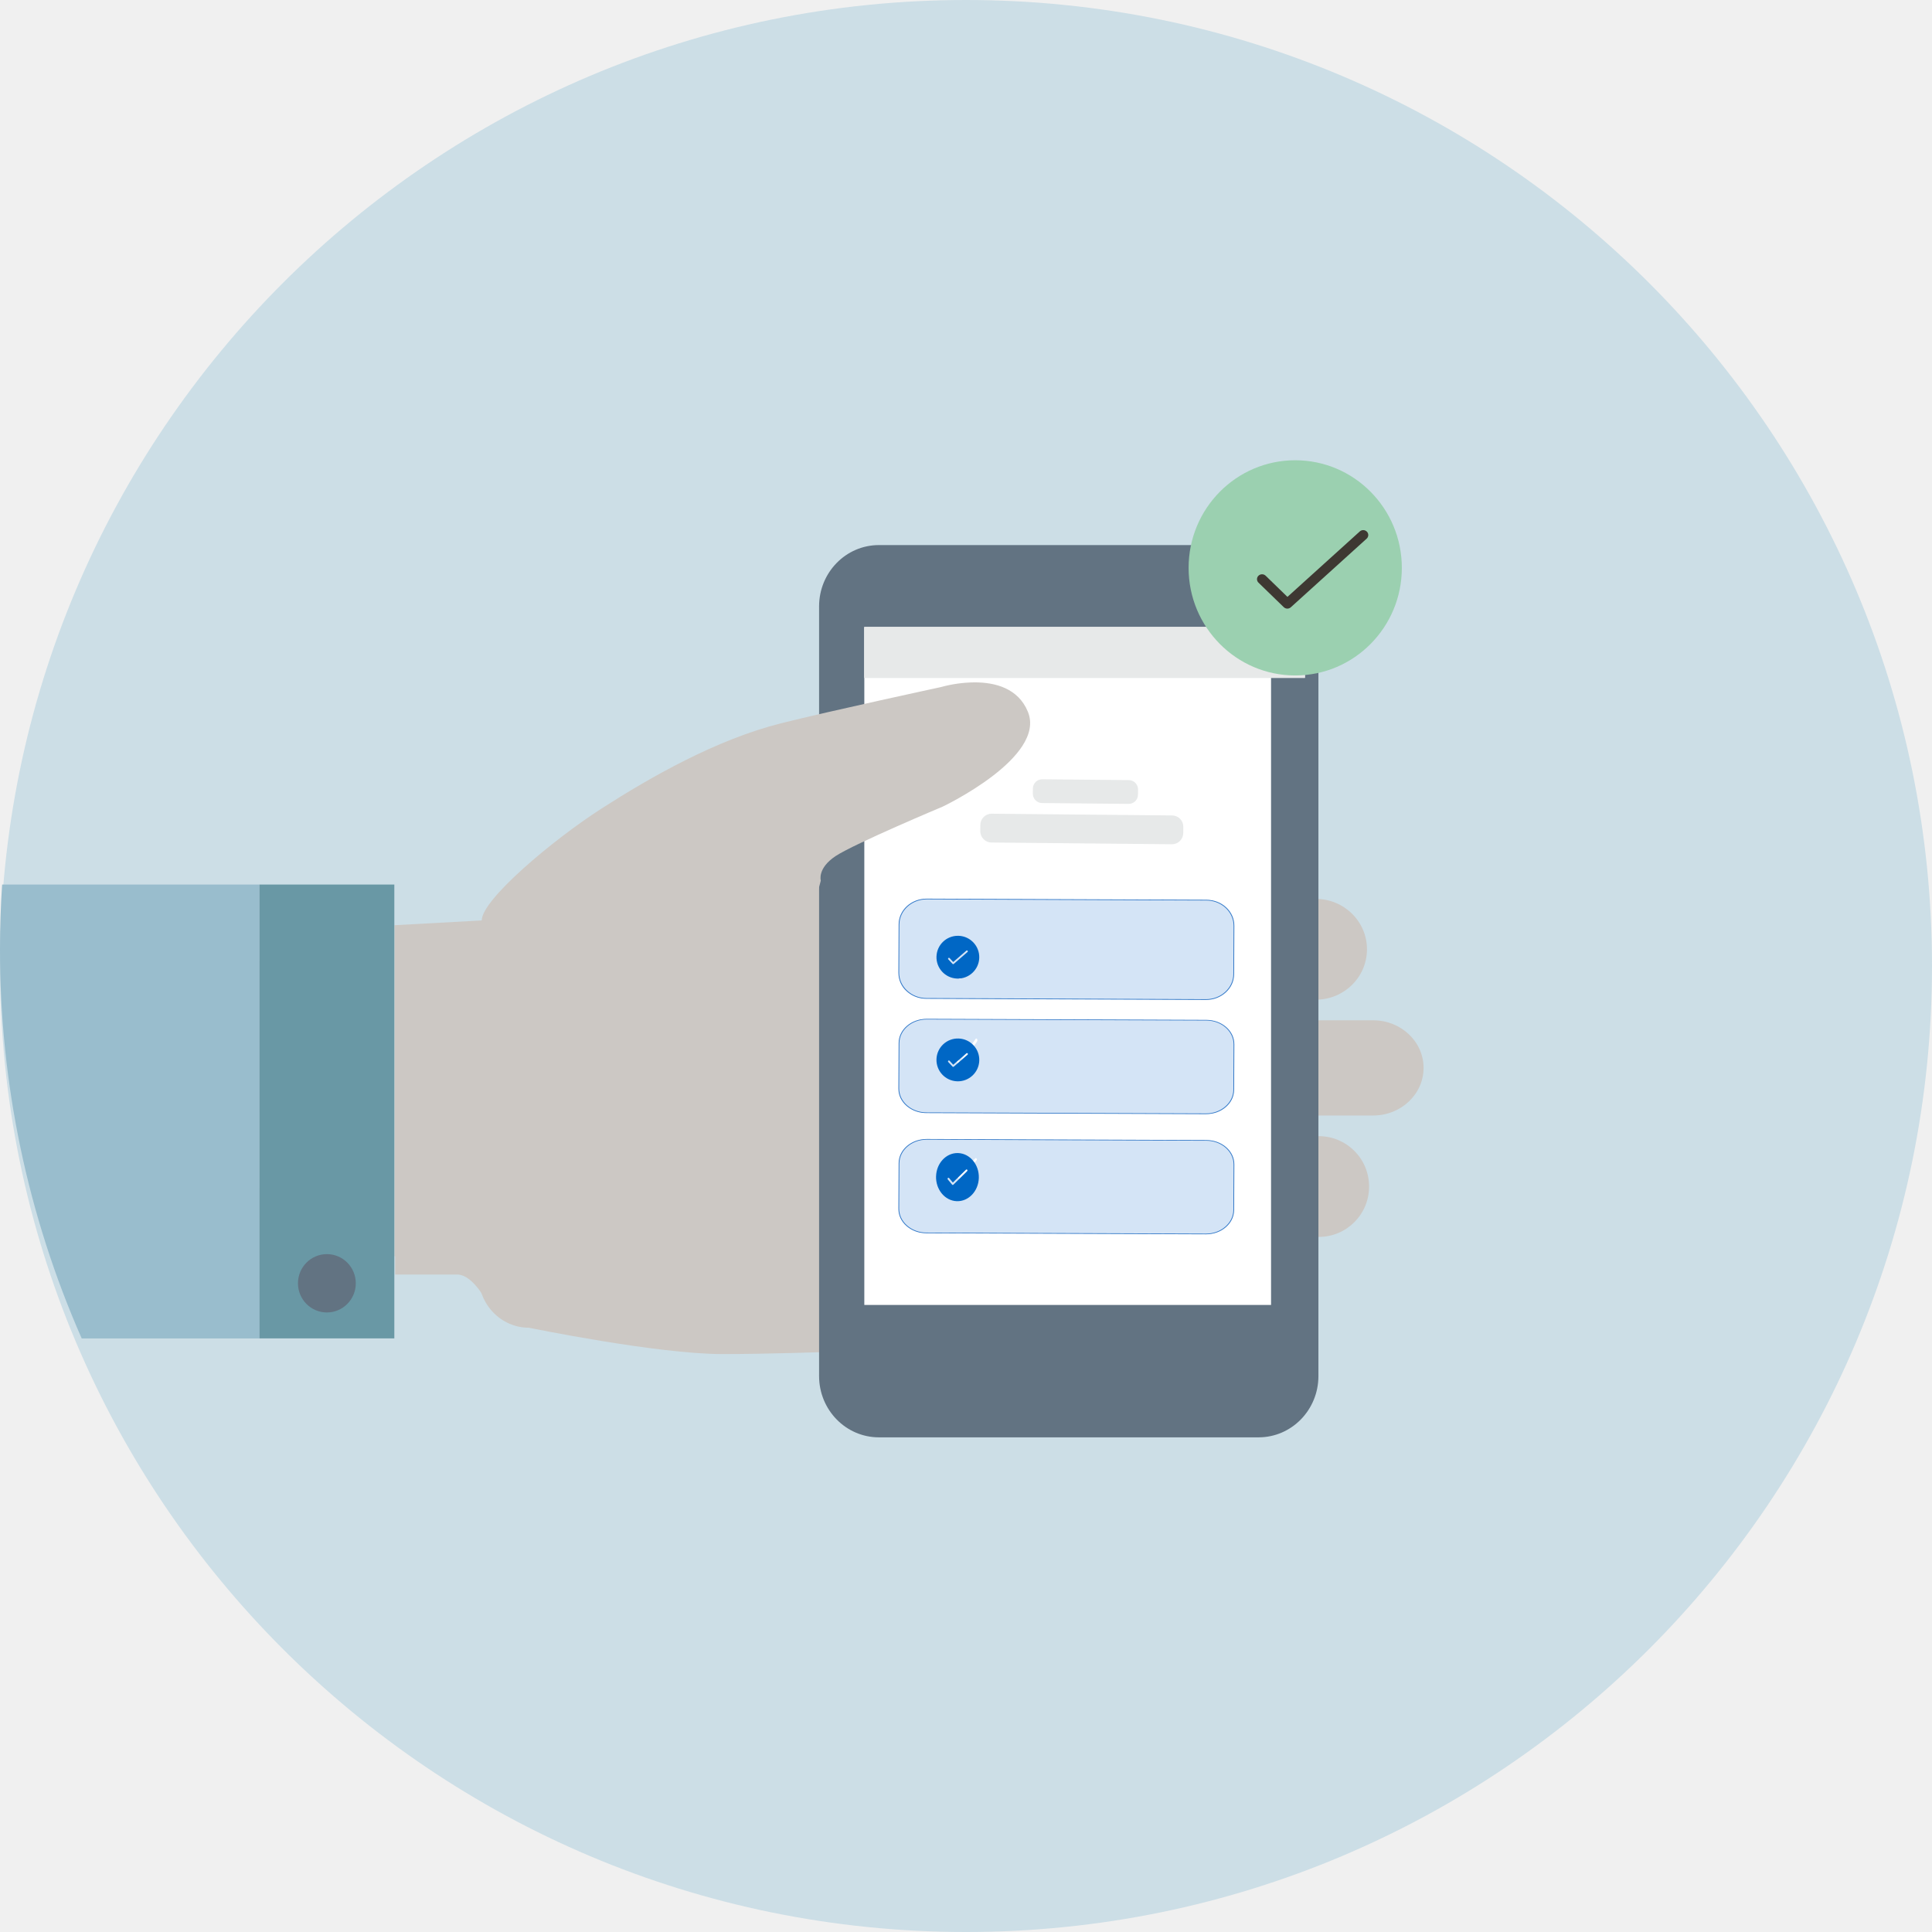
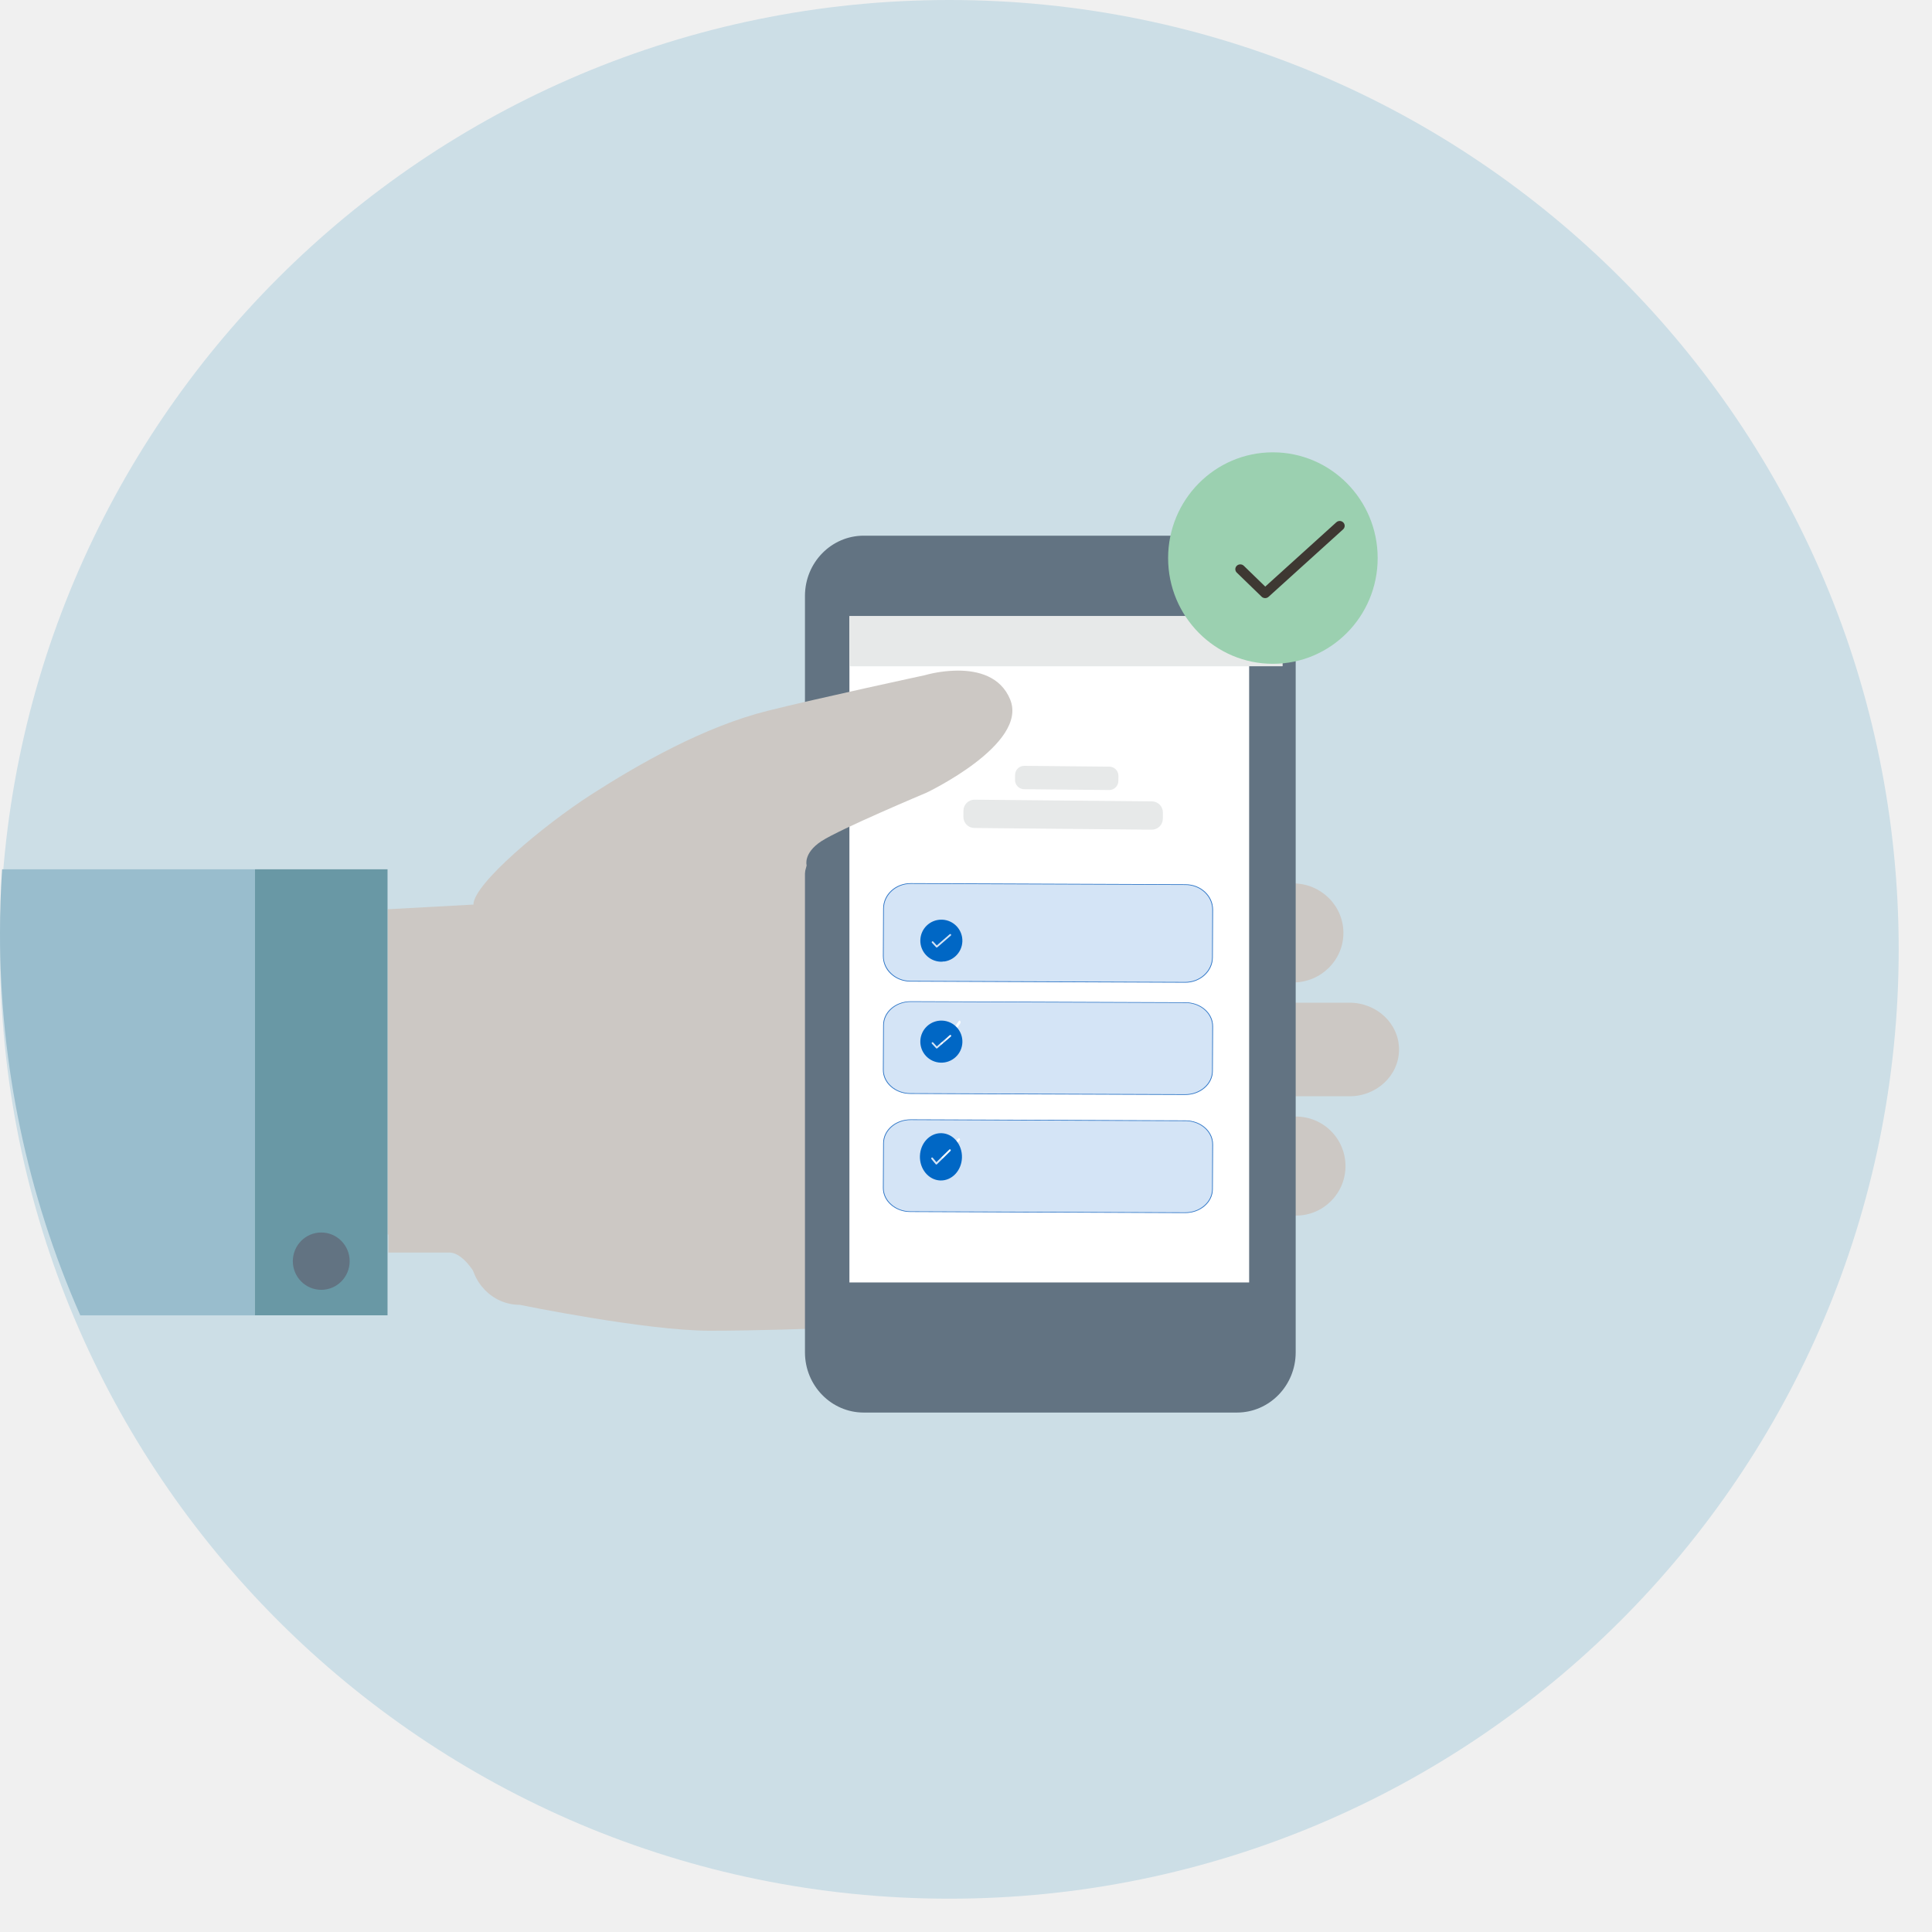
- <svg xmlns="http://www.w3.org/2000/svg" xmlns:xlink="http://www.w3.org/1999/xlink" role="img" width="114" height="114">
+ <svg xmlns="http://www.w3.org/2000/svg" xmlns:xlink="http://www.w3.org/1999/xlink" role="img" viewBox="0 0 116 116" width="114" height="114">
  <defs>
    <path id="a" d="M3.207.22C1.567.22.24 1.591.24 3.281c0 1.692 1.328 3.063 2.968 3.063 0 0 7.562 1.554 11.394 1.554 10.436 0 31.408-1.554 31.408-1.554 1.64 0 2.968-1.37 2.968-3.063 0-1.69-1.329-3.063-2.968-3.063H3.207z" />
    <path id="c" d="M3.019.04A2.969 2.969 0 0 0 .05 3.014a2.97 2.97 0 0 0 2.97 2.972h42.797a2.97 2.97 0 0 0 2.968-2.972A2.97 2.97 0 0 0 45.816.04H3.02z" />
    <path id="e" d="M3.229.204C1.589.204.262 1.462.262 3.013c0 1.55 1.327 2.808 2.967 2.808H46.03c1.638 0 2.97-1.258 2.97-2.808 0-1.55-1.332-2.809-2.97-2.809H3.23z" />
    <path id="g" d="M3.195.041C1.526.041.177 1.371.177 3.014c0 1.642 1.35 2.974 3.018 2.974H34.64c1.667 0 3.02-1.332 3.02-2.974 0-1.642-1.353-2.973-3.02-2.973H3.195z" />
    <path id="i" d="M32.55.622S26.189 1.99 23.153 2.75c-3.839.958-7.741 3.19-10.618 5.037-2.873 1.846-7.069 5.372-7.069 6.603l-5.147.281v19.534h3.648c.998 0 1.83 1.76 1.83 1.76l29.296-3.663V15.014l-9.62-2.973s-.22-.729.884-1.456c1.11-.728 6.306-2.911 6.306-2.911s6.133-2.908 5.028-5.6C37.114.676 35.74.342 34.558.342c-1.084 0-2.007.28-2.007.28z" />
    <path id="k" d="M3.86.163C1.911.163.331 1.782.331 3.78v45.416c0 1.997 1.58 3.616 3.529 3.616h22.405c1.949 0 3.53-1.619 3.53-3.616V3.78c0-1.998-1.581-3.617-3.53-3.617H3.86z" />
    <path id="m" d="M1.566.18L.634 1.526l-.263-.47C.348 1.015.308 1.012.282 1.05a.159.159 0 0 0-.002.15l.304.545c.012.02.028.032.044.033.015.001.031-.007.044-.025L1.649.337A.16.16 0 0 0 1.656.19c-.013-.024-.03-.036-.048-.036-.015 0-.03.008-.042.026z" />
    <path id="o" d="M.258 1.434a1.264 1.264 0 0 0 1.216 1.308 1.265 1.265 0 0 0 1.308-1.216A1.264 1.264 0 0 0 1.566.218h-.047a1.26 1.26 0 0 0-1.26 1.215zm1.766-.343a.053.053 0 0 1 .069.08l-.815.707a.054.054 0 0 1-.036.013.052.052 0 0 1-.037-.017l-.253-.272a.053.053 0 0 1 .077-.072l.218.235.777-.674z" />
    <path id="q" d="M1.566.303L.634 1.65l-.263-.47c-.023-.042-.063-.045-.089-.005a.158.158 0 0 0-.003.148l.304.545c.012.022.028.033.044.035.015 0 .031-.008.044-.027L1.649.462a.16.16 0 0 0 .007-.149C1.643.29 1.626.277 1.608.277c-.015 0-.03.008-.042.026z" />
    <path id="s" d="M.258 1.496a1.263 1.263 0 1 0 2.525.09 1.263 1.263 0 0 0-2.525-.09zm1.766-.343a.052.052 0 0 1 .075.006.052.052 0 0 1-.006.074l-.815.707a.053.053 0 0 1-.073-.004l-.253-.272a.053.053 0 0 1 .002-.075.053.053 0 0 1 .075.003l.218.235.777-.674z" />
    <path id="u" d="M1.537.357L.604 1.369l-.262-.353C.318.984.278.982.252 1.01a.095.095 0 0 0-.002.112l.304.409a.058.058 0 0 0 .044.024.056.056 0 0 0 .043-.018L1.62.476a.093.093 0 0 0 .006-.111.057.057 0 0 0-.048-.027.056.056 0 0 0-.041.019z" />
    <path id="w" d="M.233 1.405c-.025.783.52 1.444 1.217 1.472.695.028 1.282-.586 1.307-1.368C2.782.726 2.237.066 1.541.038a.98.98 0 0 0-.047-.001C.82.037.258.64.234 1.405zM2 1.02a.049.049 0 0 1 .074.006.064.064 0 0 1-.005.083l-.815.796a.052.052 0 0 1-.037.015.053.053 0 0 1-.037-.02l-.253-.305A.065.065 0 0 1 .93 1.51a.05.05 0 0 1 .074.004l.219.264L2 1.02z" />
    <path id="y" d="M.947.225C.795.42.668.475.43.517v.436h.322v1.42h-.52v.516h1.65v-.516h-.52V.225H.947z" />
    <path id="A" d="M32.511.544s-6.363 1.369-9.398 2.128c-3.84.958-7.741 3.19-10.618 5.037-2.873 1.847-7.07 5.372-7.07 6.603l-5.146.281v19.534h3.647c.999 0 1.83 1.76 1.83 1.76l18.855-4.34-.359-15.107 1.18-4.478s-.22-.728.884-1.455c1.11-.728 6.307-2.911 6.307-2.911s6.133-2.908 5.028-5.6C37.075.598 35.701.264 34.519.264a7.704 7.704 0 0 0-2.008.28z" />
    <path id="C" d="M6.234.36L1.967 4.22.68 2.97a.306.306 0 0 0-.422 0 .283.283 0 0 0 0 .41L1.75 4.827a.304.304 0 0 0 .415.007L6.642.783a.284.284 0 0 0 .014-.41A.301.301 0 0 0 6.44.28a.302.302 0 0 0-.205.079z" />
  </defs>
  <g fill="none" fill-rule="evenodd">
    <circle cx="57" cy="57" r="57" fill="#CCDEE6" />
    <path fill="#99BDCD" d="M4.82 78.974A56.804 56.804 0 0 1 0 56c0-1.279.042-2.547.125-3.805h15.182v26.78H4.82z" />
    <g transform="translate(28 72)">
      <mask id="b" fill="#fff">
        <use xlink:href="#a" />
      </mask>
      <path fill="#CCC8C4" d="M-2.333 10.552h53.882V-2.433H-2.333z" mask="url(#b)" />
    </g>
    <g transform="translate(32 67)">
      <mask id="d" fill="#fff">
        <use xlink:href="#c" />
      </mask>
      <path fill="#CCC8C4" d="M-2.522 8.56h53.879V-2.533H-2.522z" mask="url(#d)" />
    </g>
    <g transform="translate(35 60)">
      <mask id="f" fill="#fff">
        <use xlink:href="#e" />
      </mask>
      <path fill="#CCC8C4" d="M-2.31 8.253h53.882v-10.48H-2.311z" mask="url(#f)" />
    </g>
    <g transform="translate(43 53)">
      <mask id="h" fill="#fff">
        <use xlink:href="#g" />
      </mask>
      <path fill="#CCC8C4" d="M-2.44 8.563h42.715V-2.534H-2.44z" mask="url(#h)" />
    </g>
    <g transform="translate(23 41)">
      <mask id="j" fill="#fff">
        <use xlink:href="#i" />
      </mask>
      <path fill="#CCC8C4" d="M-2.225 38.54h42.592V-2.235H-2.225z" mask="url(#j)" />
    </g>
    <g transform="translate(48 32)">
      <mask id="l" fill="#fff">
        <use xlink:href="#k" />
      </mask>
      <path fill="#627382" d="M-2.185 55.39H32.31V-2.415H-2.185z" mask="url(#l)" />
    </g>
    <path fill="#FFF" d="M51 77h24V37H51z" />
    <path fill="#E7E9E9" d="M51 40h26v-3H51z" />
    <path fill="#E7E9E9" d="M51 40h26v-3H51z" />
    <path fill="#D4E4F6" d="M54.562 58.913l16.693.067c.845.003 1.538-.631 1.542-1.41l.014-3.035c.004-.778-.684-1.418-1.529-1.422l-16.692-.066c-.844-.004-1.538.63-1.542 1.41l-.014 3.034c-.004.779.684 1.419 1.528 1.422" />
    <path fill="#2972C5" d="M71.181 53.133l-16.49-.066c-.89-.003-1.618.662-1.622 1.483l-.013 2.848c-.002.396.165.77.47 1.053.304.284.708.44 1.138.442l16.49.066c.43.002.835-.152 1.142-.432.308-.281.478-.654.48-1.05l.013-2.848c.004-.733-.571-1.347-1.328-1.472a1.755 1.755 0 0 0-.28-.024M53.494 58.48a1.46 1.46 0 0 1-.482-1.082l.014-2.848c.003-.844.75-1.527 1.665-1.523l16.49.066c.913.003 1.656.692 1.652 1.536l-.014 2.848c-.001.407-.176.79-.492 1.078a1.722 1.722 0 0 1-1.173.445l-16.49-.066c-.098 0-.194-.009-.288-.025a1.695 1.695 0 0 1-.882-.43" />
    <g transform="translate(56 56)">
      <mask id="n" fill="#fff">
        <use xlink:href="#m" />
      </mask>
      <path fill="#FFF" d="M-.405 2.769l2.65.16.082-3.785-2.65-.161z" mask="url(#n)" />
    </g>
    <g transform="translate(55 55)">
      <mask id="p" fill="#fff">
        <use xlink:href="#o" />
      </mask>
      <path fill="#0067C5" d="M-.333 3.203l3.576.13.13-3.576-3.576-.13z" mask="url(#p)" />
    </g>
    <path fill="#D4E4F6" d="M54.562 65.657l16.693.063c.845.003 1.538-.594 1.542-1.327l.014-2.856c.004-.733-.684-1.335-1.529-1.339l-16.692-.062c-.844-.003-1.538.594-1.542 1.327l-.014 2.855c-.004.733.684 1.336 1.528 1.339" />
    <path fill="#2972C5" d="M71.181 60.217l-16.49-.062c-.89-.003-1.618.623-1.622 1.395l-.013 2.68c-.002.374.165.726.47.993.304.266.708.414 1.138.415l16.49.062c.43.002.835-.143 1.142-.407.308-.264.478-.615.48-.988l.013-2.68c.004-.69-.571-1.268-1.328-1.386a1.862 1.862 0 0 0-.28-.022M53.494 65.25c-.313-.274-.484-.635-.482-1.018l.014-2.68c.003-.795.75-1.437 1.665-1.434l16.49.062c.913.004 1.656.652 1.652 1.446l-.014 2.68c-.001.383-.176.744-.492 1.015-.315.272-.732.42-1.173.419l-16.49-.063c-.098 0-.194-.008-.288-.023a1.742 1.742 0 0 1-.882-.404" />
    <g transform="translate(56 61)">
      <mask id="r" fill="#fff">
        <use xlink:href="#q" />
      </mask>
      <path fill="#FFF" d="M-.405 2.893l2.65.16.082-3.785-2.65-.161z" mask="url(#r)" />
    </g>
    <g transform="translate(55 61)">
      <mask id="t" fill="#fff">
        <use xlink:href="#s" />
      </mask>
      <path fill="#0067C5" d="M-.333 3.265l3.576.13.13-3.576-3.576-.13z" mask="url(#t)" />
    </g>
    <path fill="#D4E4F6" d="M54.562 72.749l16.693.063c.845.003 1.538-.594 1.542-1.327l.014-2.856c.004-.733-.684-1.335-1.529-1.338l-16.692-.064c-.844-.002-1.538.594-1.542 1.327l-.014 2.856c-.004.733.684 1.336 1.528 1.339" />
    <path fill="#2972C5" d="M71.181 67.31l-16.49-.063c-.89-.003-1.618.623-1.622 1.395l-.013 2.68c-.002.374.165.726.47.992.304.267.708.415 1.138.416l16.49.062c.43.002.835-.142 1.142-.407.308-.264.478-.615.48-.988l.013-2.68c.004-.69-.571-1.268-1.328-1.386a1.862 1.862 0 0 0-.28-.022m-17.687 5.032c-.313-.274-.484-.636-.482-1.019l.014-2.68c.003-.794.75-1.437 1.665-1.433l16.49.062c.913.003 1.656.652 1.652 1.446l-.014 2.68c-.001.383-.176.743-.492 1.015-.315.272-.732.42-1.173.419l-16.49-.063c-.098 0-.194-.008-.288-.022a1.745 1.745 0 0 1-.882-.405" />
    <g transform="translate(56 68)">
      <mask id="v" fill="#fff">
        <use xlink:href="#u" />
      </mask>
      <path fill="#FFF" d="M-.435 2.3l2.65.12.082-2.84-2.65-.12z" mask="url(#v)" />
    </g>
    <g transform="translate(55 68)">
      <mask id="x" fill="#fff">
        <use xlink:href="#w" />
      </mask>
      <path fill="#0067C5" d="M-.357 3.395l3.575.146.13-4.022-3.575-.146z" mask="url(#x)" />
    </g>
    <g transform="translate(75 32)">
      <mask id="z" fill="#fff">
        <use xlink:href="#y" />
      </mask>
      <path fill="#FFF" d="M-.814 3.935h3.742V-.82H-.814z" mask="url(#z)" />
    </g>
    <g transform="translate(23 40)">
      <mask id="B" fill="#fff">
        <use xlink:href="#A" />
      </mask>
      <path fill="#CCC8C4" d="M-2.265 38.462h42.593V-2.312H-2.265z" mask="url(#B)" />
    </g>
    <path fill="#6998A5" d="M15.307 78.974h7.961V52.195h-7.96z" />
    <path fill="#627382" d="M17.582 75.723c0-.951.764-1.722 1.706-1.722s1.706.77 1.706 1.722c0 .95-.764 1.72-1.706 1.72s-1.706-.77-1.706-1.72" />
    <path fill="#E7E9E9" d="M58.498 49.713l10.653.103a.664.664 0 0 0 .668-.661l.003-.365a.664.664 0 0 0-.655-.674l-10.653-.102a.664.664 0 0 0-.667.66l-.004.365c-.003.37.29.67.655.674m2.986-2.328l5.114.049a.548.548 0 0 0 .55-.546l.004-.3a.55.55 0 0 0-.541-.557l-5.114-.049a.548.548 0 0 0-.55.546l-.003.3a.549.549 0 0 0 .54.557" />
    <path fill="#9BD0B0" d="M70.135 33.507c0-3.506 2.816-6.349 6.29-6.349 3.475 0 6.292 2.843 6.292 6.35 0 3.505-2.817 6.348-6.291 6.348-3.475 0-6.291-2.843-6.291-6.349" />
    <g transform="translate(74 31)">
      <mask id="D" fill="#fff">
        <use xlink:href="#C" />
      </mask>
      <path fill="#3E3832" d="M-.986 6.032h8.879v-6.87h-8.88z" mask="url(#D)" />
    </g>
  </g>
</svg>
